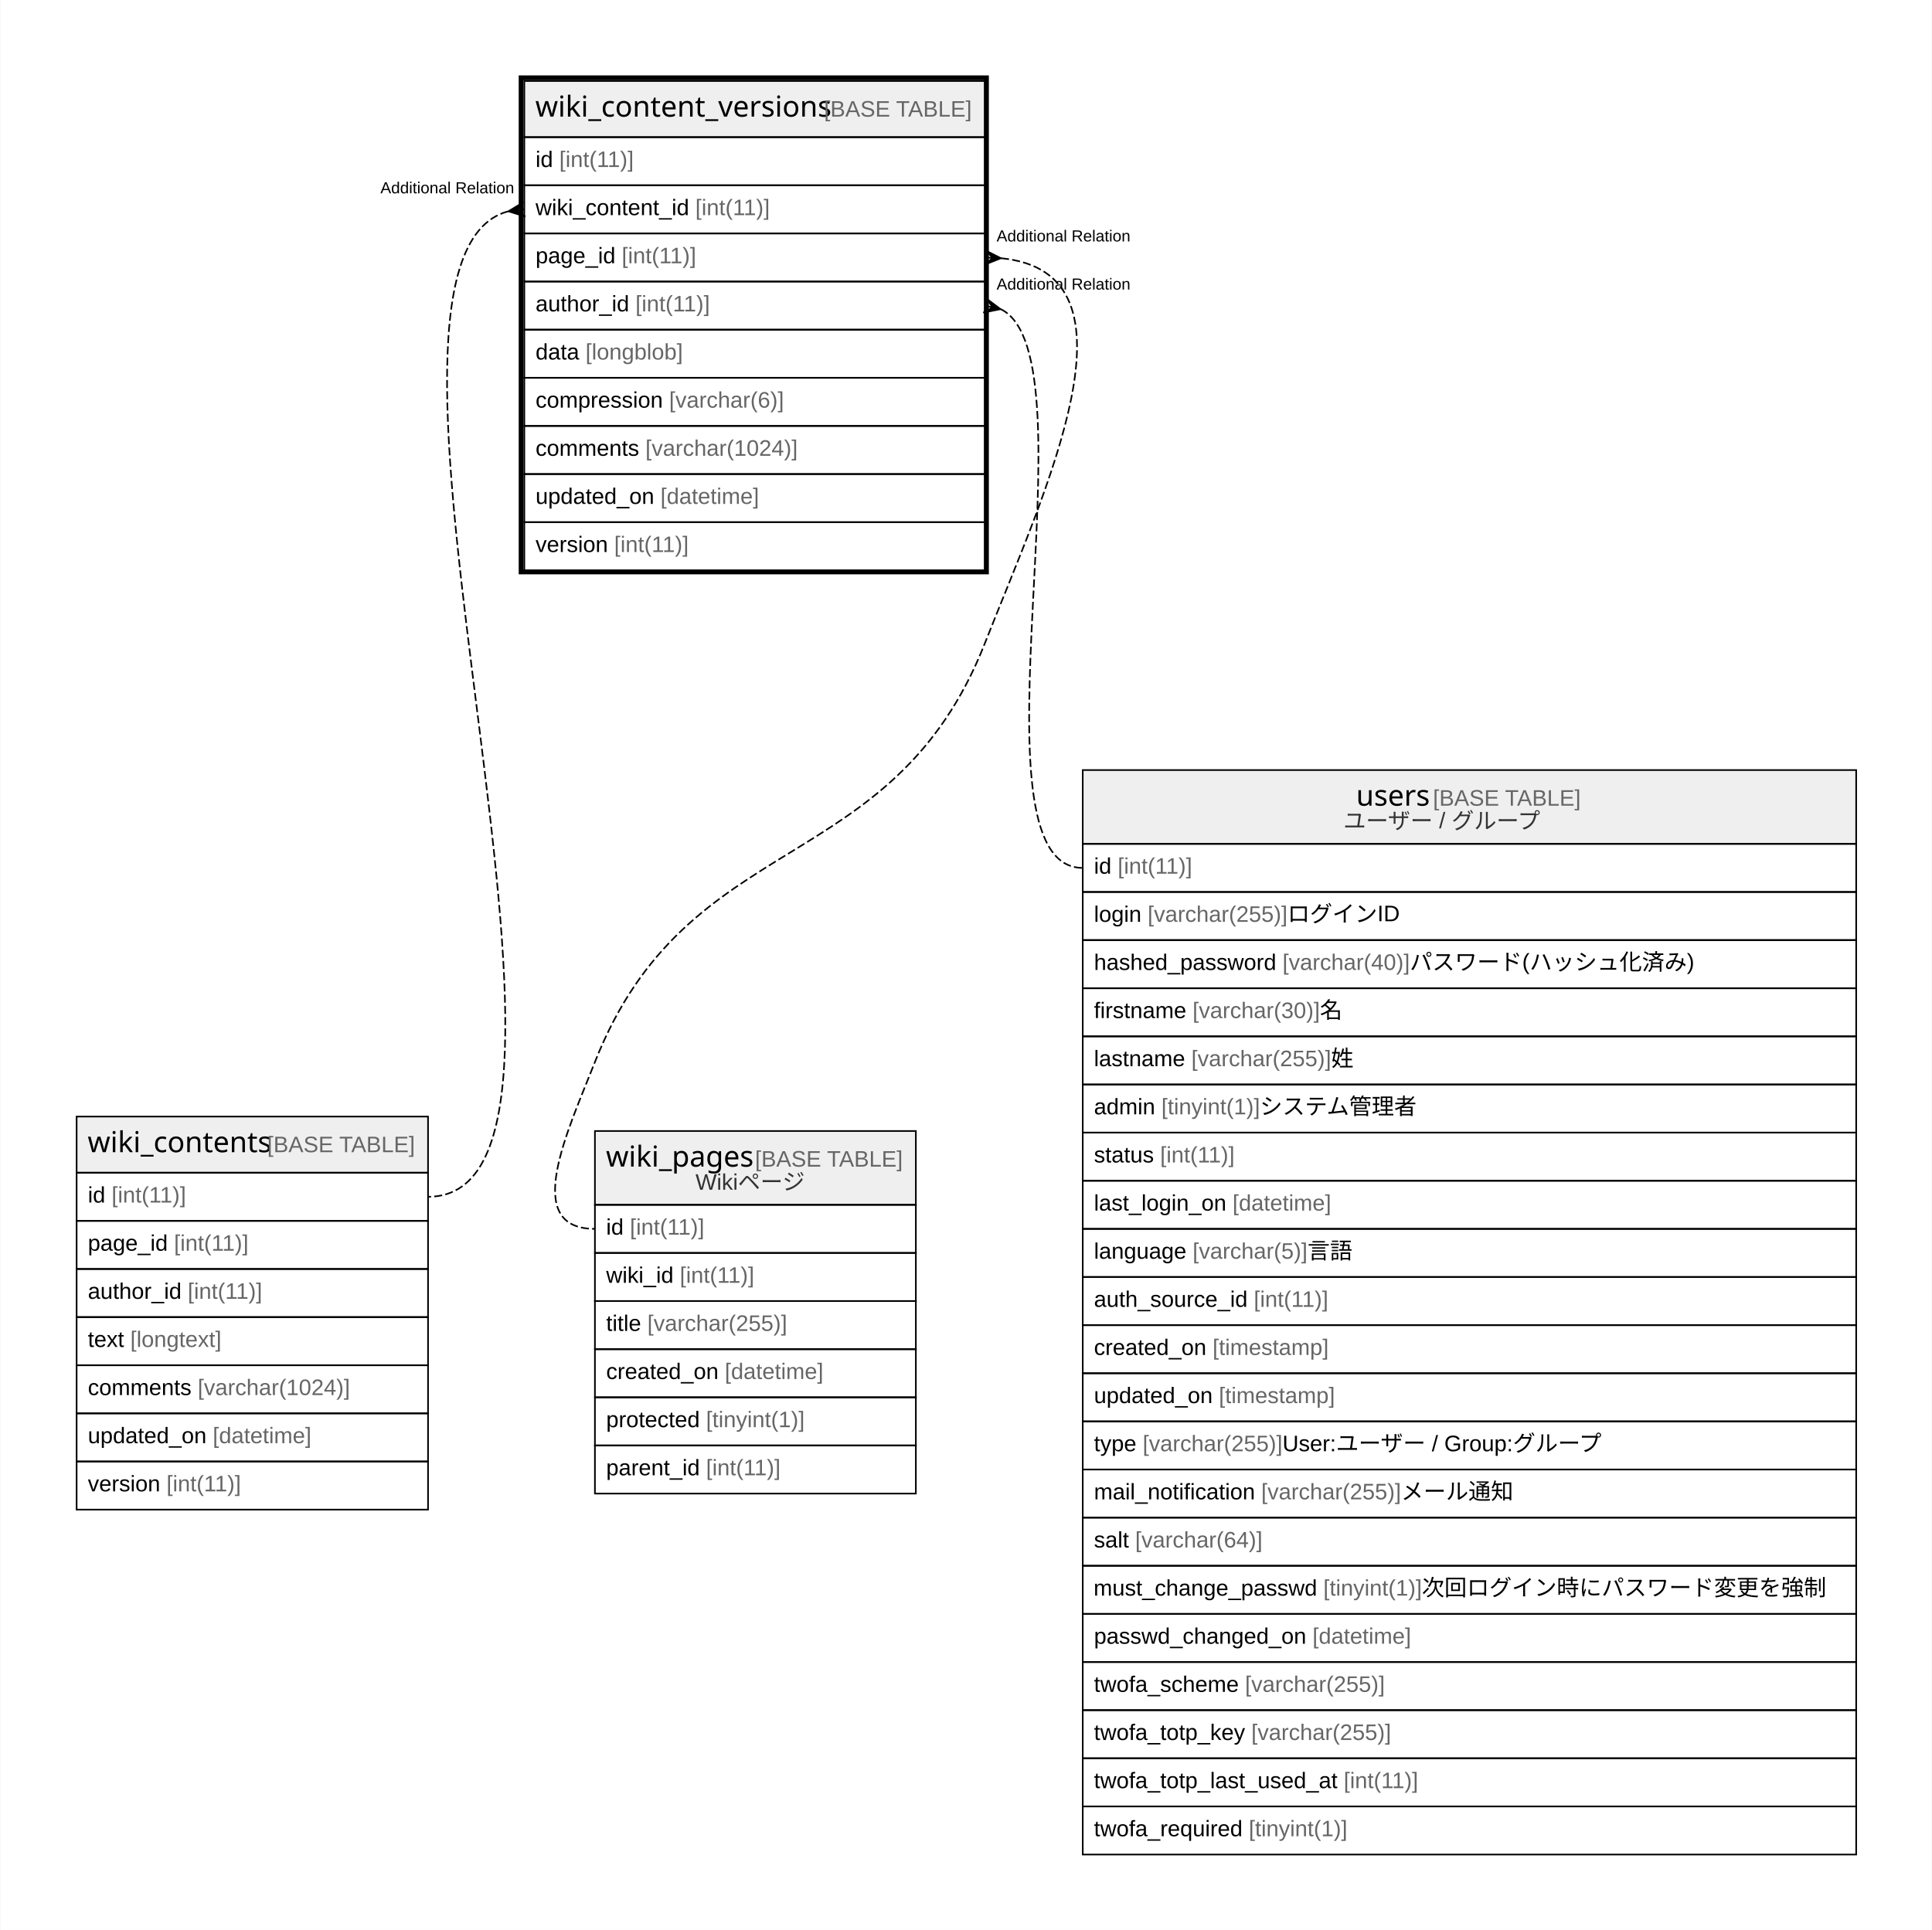
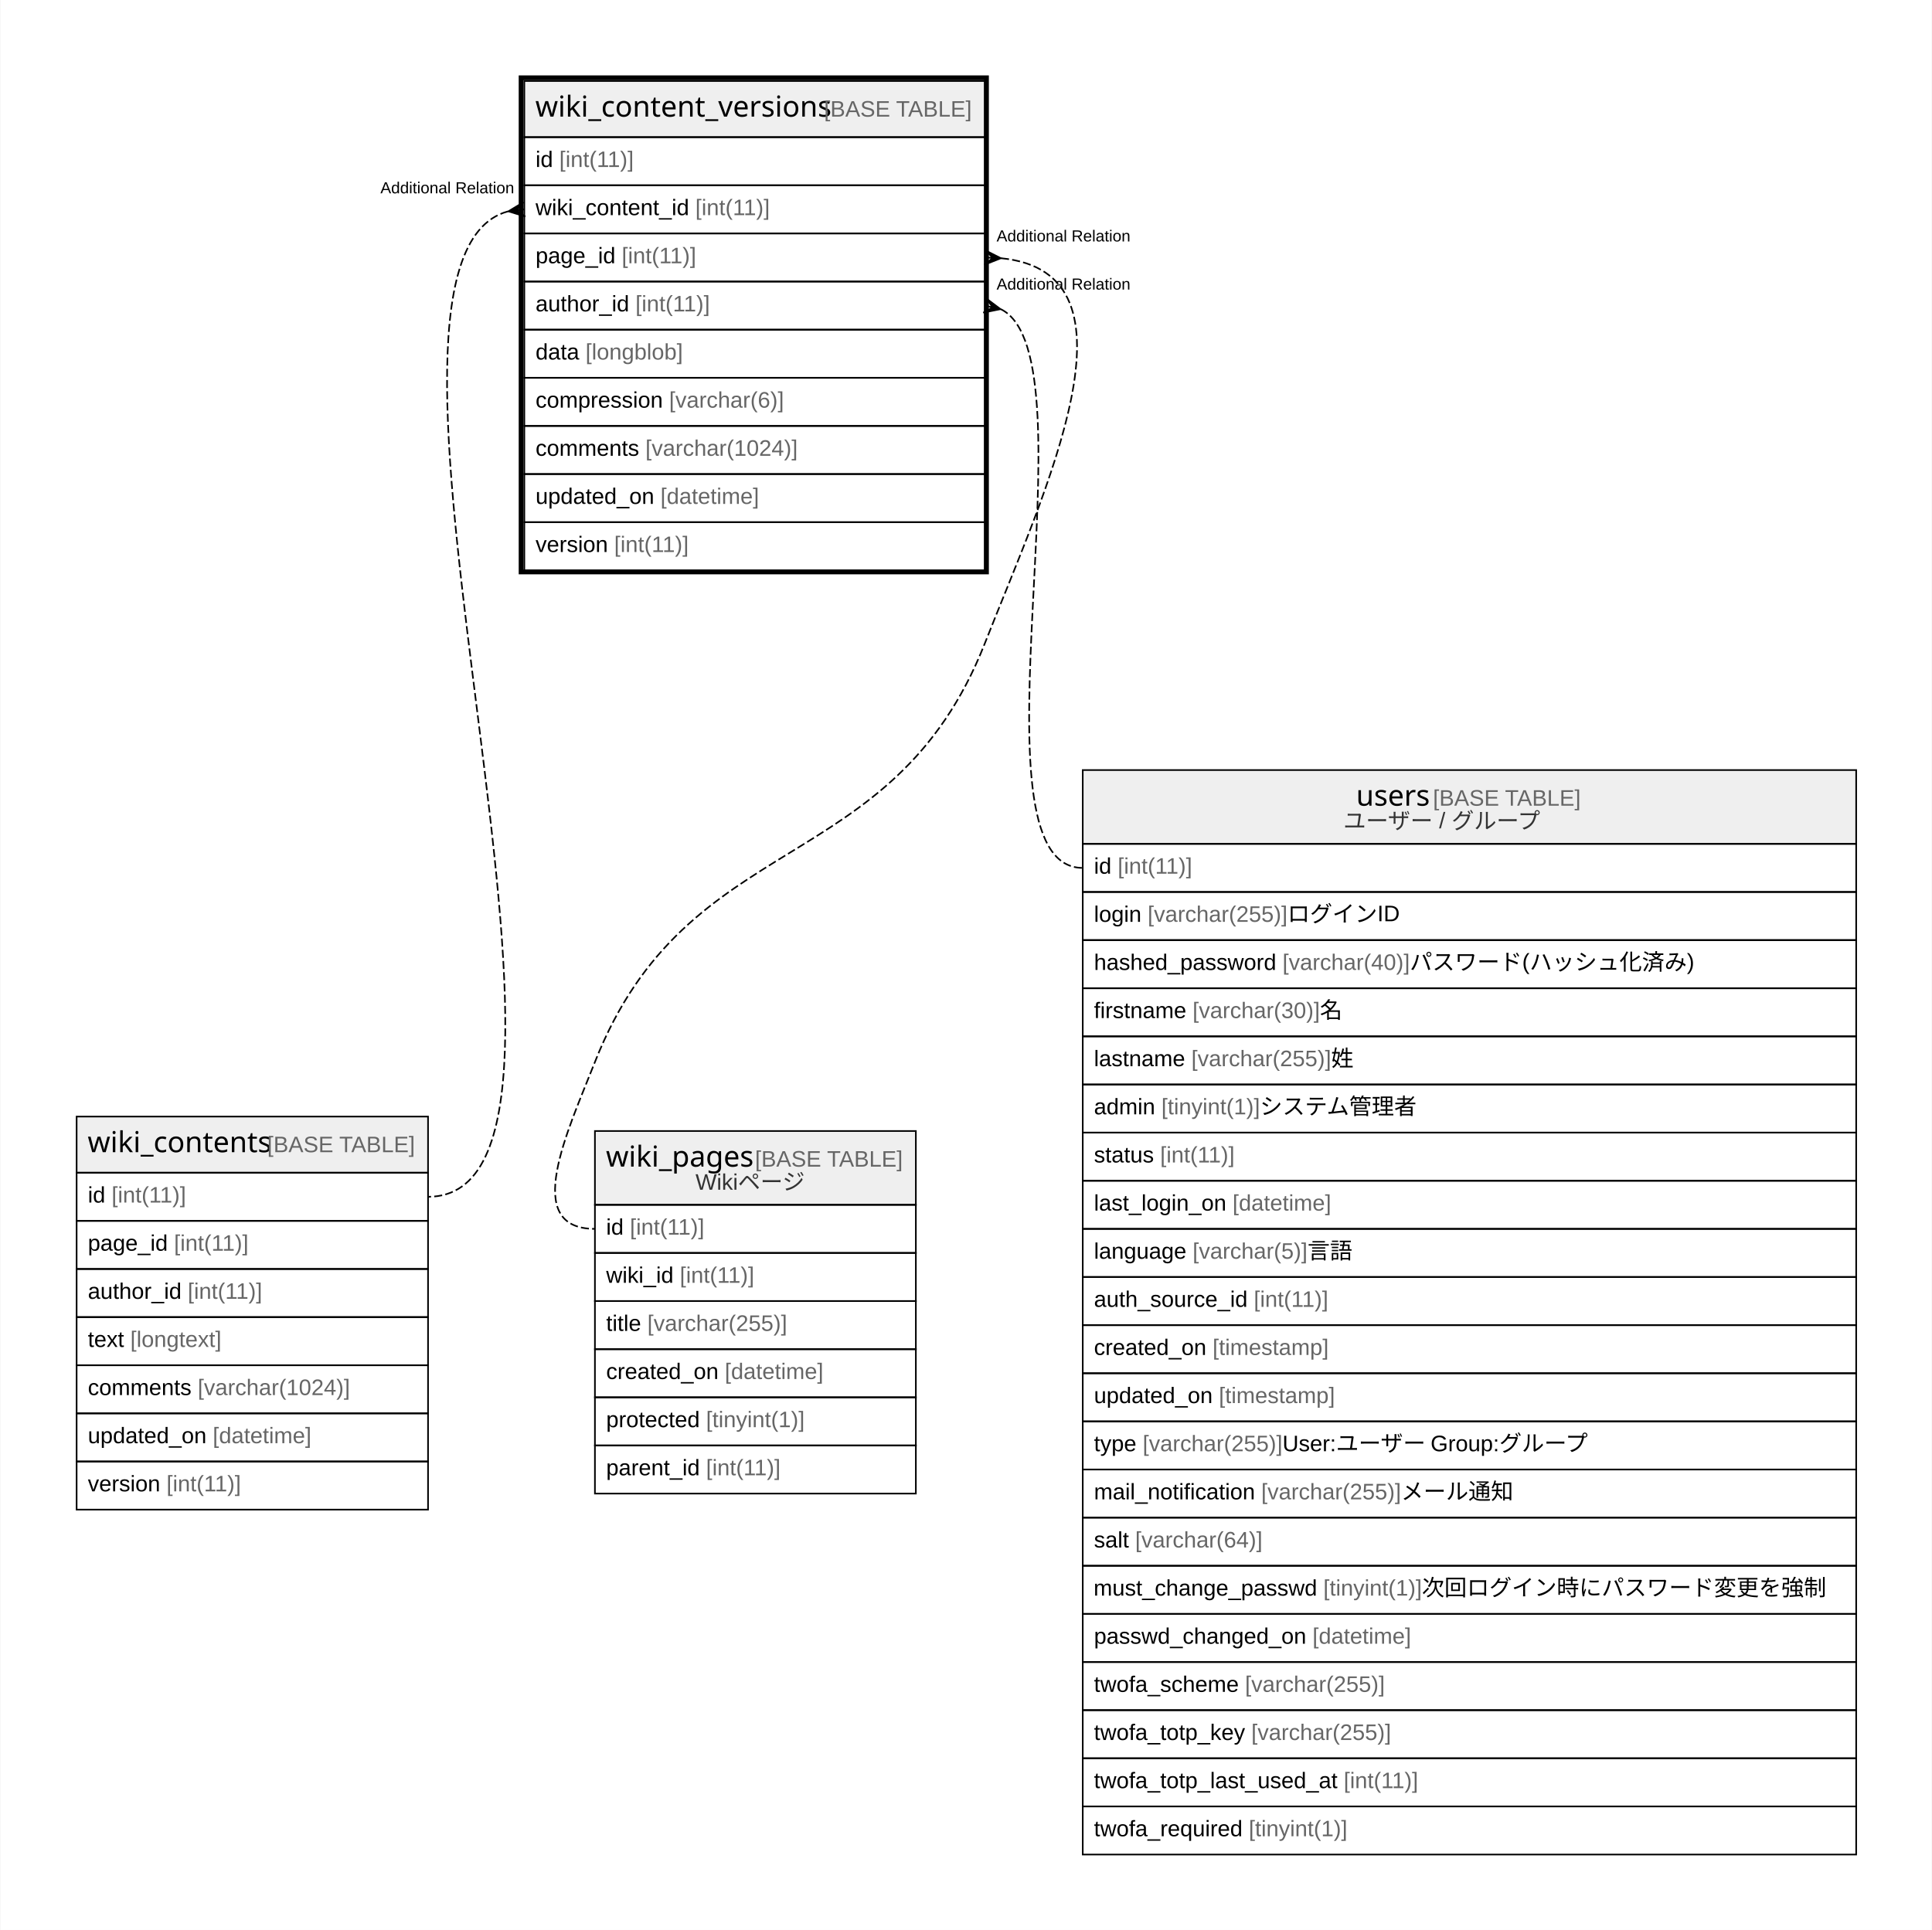
<svg xmlns="http://www.w3.org/2000/svg" width="1204pt" height="1203pt" viewBox="0.00 0.00 1203.50 1203.00">
  <g id="graph0" class="graph" transform="scale(1 1) rotate(0) translate(4 1199)">
    <polygon fill="#ffffff" stroke="transparent" points="-4,4 -4,-1199 1199.5,-1199 1199.5,4 -4,4" />
    <g id="node1" class="node">
      <polygon fill="#efefef" stroke="transparent" points="322.5,-1113.5 322.5,-1148.5 609.5,-1148.5 609.5,-1113.5 322.5,-1113.5" />
      <polygon fill="none" stroke="#000000" points="322.5,-1113.5 322.5,-1148.5 609.5,-1148.5 609.5,-1113.5 322.5,-1113.5" />
      <text text-anchor="start" x="329.358" y="-1126.3" font-family="Arial Bold" font-size="18.00" fill="#000000">wiki_content_versions</text>
      <text text-anchor="start" x="505.388" y="-1126.3" font-family="Arial" font-size="14.00" fill="#000000"> </text>
      <text text-anchor="start" x="509.278" y="-1126.3" font-family="Arial" font-size="14.00" fill="#666666">[BASE TABLE]</text>
      <polygon fill="none" stroke="#000000" points="322.5,-1083.5 322.5,-1113.5 609.5,-1113.5 609.5,-1083.5 322.5,-1083.5" />
      <text text-anchor="start" x="329.5" y="-1094.9" font-family="Arial" font-size="14.00" fill="#000000">id </text>
      <text text-anchor="start" x="344.28" y="-1094.9" font-family="Arial" font-size="14.00" fill="#666666">[int(11)]</text>
      <polygon fill="none" stroke="#000000" points="322.5,-1053.5 322.5,-1083.5 609.5,-1083.5 609.5,-1053.5 322.5,-1053.5" />
      <text text-anchor="start" x="329.5" y="-1064.9" font-family="Arial" font-size="14.00" fill="#000000">wiki_content_id </text>
      <text text-anchor="start" x="429.076" y="-1064.9" font-family="Arial" font-size="14.00" fill="#666666">[int(11)]</text>
      <polygon fill="none" stroke="#000000" points="322.5,-1023.5 322.5,-1053.5 609.5,-1053.5 609.5,-1023.5 322.5,-1023.5" />
      <text text-anchor="start" x="329.5" y="-1034.9" font-family="Arial" font-size="14.00" fill="#000000">page_id </text>
      <text text-anchor="start" x="383.193" y="-1034.9" font-family="Arial" font-size="14.00" fill="#666666">[int(11)]</text>
      <polygon fill="none" stroke="#000000" points="322.5,-993.5 322.5,-1023.5 609.5,-1023.5 609.5,-993.5 322.5,-993.5" />
      <text text-anchor="start" x="329.5" y="-1004.9" font-family="Arial" font-size="14.00" fill="#000000">author_id </text>
      <text text-anchor="start" x="391.744" y="-1004.9" font-family="Arial" font-size="14.00" fill="#666666">[int(11)]</text>
      <polygon fill="none" stroke="#000000" points="322.5,-963.5 322.5,-993.5 609.5,-993.5 609.5,-963.5 322.5,-963.5" />
      <text text-anchor="start" x="329.5" y="-974.9" font-family="Arial" font-size="14.00" fill="#000000">data </text>
      <text text-anchor="start" x="360.629" y="-974.9" font-family="Arial" font-size="14.00" fill="#666666">[longblob]</text>
      <polygon fill="none" stroke="#000000" points="322.5,-933.5 322.5,-963.5 609.5,-963.5 609.5,-933.5 322.5,-933.5" />
      <text text-anchor="start" x="329.5" y="-944.9" font-family="Arial" font-size="14.00" fill="#000000">compression </text>
      <text text-anchor="start" x="412.731" y="-944.9" font-family="Arial" font-size="14.00" fill="#666666">[varchar(6)]</text>
      <polygon fill="none" stroke="#000000" points="322.5,-903.5 322.5,-933.5 609.5,-933.5 609.5,-903.5 322.5,-903.5" />
      <text text-anchor="start" x="329.5" y="-914.9" font-family="Arial" font-size="14.00" fill="#000000">comments </text>
      <text text-anchor="start" x="397.95" y="-914.9" font-family="Arial" font-size="14.00" fill="#666666">[varchar(1024)]</text>
      <polygon fill="none" stroke="#000000" points="322.5,-873.5 322.5,-903.5 609.5,-903.5 609.5,-873.5 322.5,-873.5" />
      <text text-anchor="start" x="329.5" y="-884.9" font-family="Arial" font-size="14.00" fill="#000000">updated_on </text>
      <text text-anchor="start" x="407.325" y="-884.9" font-family="Arial" font-size="14.00" fill="#666666">[datetime]</text>
      <polygon fill="none" stroke="#000000" points="322.5,-843.5 322.5,-873.5 609.5,-873.5 609.5,-843.5 322.5,-843.5" />
      <text text-anchor="start" x="329.5" y="-854.9" font-family="Arial" font-size="14.00" fill="#000000">version </text>
      <text text-anchor="start" x="378.506" y="-854.9" font-family="Arial" font-size="14.00" fill="#666666">[int(11)]</text>
      <polygon fill="none" stroke="#000000" stroke-width="3" points="320.5,-842.5 320.5,-1150.5 610.5,-1150.5 610.5,-842.5 320.5,-842.5" />
    </g>
    <g id="node2" class="node">
      <polygon fill="#efefef" stroke="transparent" points="43.5,-468 43.5,-503 262.5,-503 262.5,-468 43.5,-468" />
      <polygon fill="none" stroke="#000000" points="43.5,-468 43.5,-503 262.5,-503 262.5,-468 43.5,-468" />
      <text text-anchor="start" x="50.364" y="-480.8" font-family="Arial Bold" font-size="18.00" fill="#000000">wiki_contents</text>
      <text text-anchor="start" x="158.382" y="-480.8" font-family="Arial" font-size="14.00" fill="#000000"> </text>
      <text text-anchor="start" x="162.273" y="-480.8" font-family="Arial" font-size="14.00" fill="#666666">[BASE TABLE]</text>
      <polygon fill="none" stroke="#000000" points="43.5,-438 43.5,-468 262.5,-468 262.5,-438 43.5,-438" />
      <text text-anchor="start" x="50.5" y="-449.4" font-family="Arial" font-size="14.00" fill="#000000">id </text>
      <text text-anchor="start" x="65.28" y="-449.4" font-family="Arial" font-size="14.00" fill="#666666">[int(11)]</text>
      <polygon fill="none" stroke="#000000" points="43.5,-408 43.5,-438 262.5,-438 262.5,-408 43.5,-408" />
      <text text-anchor="start" x="50.5" y="-419.4" font-family="Arial" font-size="14.00" fill="#000000">page_id </text>
      <text text-anchor="start" x="104.193" y="-419.4" font-family="Arial" font-size="14.00" fill="#666666">[int(11)]</text>
      <polygon fill="none" stroke="#000000" points="43.5,-378 43.5,-408 262.5,-408 262.5,-378 43.5,-378" />
      <text text-anchor="start" x="50.5" y="-389.4" font-family="Arial" font-size="14.00" fill="#000000">author_id </text>
      <text text-anchor="start" x="112.744" y="-389.4" font-family="Arial" font-size="14.00" fill="#666666">[int(11)]</text>
      <polygon fill="none" stroke="#000000" points="43.5,-348 43.5,-378 262.5,-378 262.5,-348 43.5,-348" />
      <text text-anchor="start" x="50.5" y="-359.4" font-family="Arial" font-size="14.00" fill="#000000">text </text>
      <text text-anchor="start" x="76.954" y="-359.4" font-family="Arial" font-size="14.00" fill="#666666">[longtext]</text>
      <polygon fill="none" stroke="#000000" points="43.5,-318 43.5,-348 262.5,-348 262.5,-318 43.5,-318" />
      <text text-anchor="start" x="50.5" y="-329.4" font-family="Arial" font-size="14.00" fill="#000000">comments </text>
      <text text-anchor="start" x="118.95" y="-329.4" font-family="Arial" font-size="14.00" fill="#666666">[varchar(1024)]</text>
      <polygon fill="none" stroke="#000000" points="43.5,-288 43.5,-318 262.5,-318 262.5,-288 43.5,-288" />
      <text text-anchor="start" x="50.5" y="-299.4" font-family="Arial" font-size="14.00" fill="#000000">updated_on </text>
      <text text-anchor="start" x="128.325" y="-299.4" font-family="Arial" font-size="14.00" fill="#666666">[datetime]</text>
      <polygon fill="none" stroke="#000000" points="43.5,-258 43.5,-288 262.5,-288 262.5,-258 43.5,-258" />
      <text text-anchor="start" x="50.5" y="-269.4" font-family="Arial" font-size="14.00" fill="#000000">version </text>
      <text text-anchor="start" x="99.506" y="-269.4" font-family="Arial" font-size="14.00" fill="#666666">[int(11)]</text>
    </g>
    <g id="edge1" class="edge">
      <path fill="none" stroke="#000000" stroke-dasharray="5,2" d="M312.351,-1067.239C196.159,-1036.47 396.303,-453 262.5,-453" />
      <polygon fill="#000000" stroke="#000000" points="312.576,-1067.267 321.945,-1072.966 317.538,-1067.883 322.5,-1068.5 322.5,-1068.5 322.5,-1068.5 317.538,-1067.883 323.055,-1064.034 312.576,-1067.267 312.576,-1067.267" />
      <text text-anchor="start" x="232.825" y="-1078.5" font-family="Arial" font-size="10.00" fill="#000000">Additional Relation</text>
    </g>
    <g id="node3" class="node">
      <polygon fill="#efefef" stroke="transparent" points="366.5,-448 366.5,-494 566.5,-494 566.5,-448 366.5,-448" />
      <polygon fill="none" stroke="#000000" points="366.5,-448 366.5,-494 566.5,-494 566.5,-448 366.5,-448" />
      <text text-anchor="start" x="373.366" y="-471.8" font-family="Arial Bold" font-size="18.00" fill="#000000">wiki_pages</text>
      <text text-anchor="start" x="462.38" y="-471.8" font-family="Arial" font-size="14.00" fill="#000000"> </text>
      <text text-anchor="start" x="466.271" y="-471.8" font-family="Arial" font-size="14.00" fill="#666666">[BASE TABLE]</text>
      <text text-anchor="start" x="429.184" y="-457.4" font-family="Arial" font-size="14.00" fill="#333333">Wikiページ</text>
      <polygon fill="none" stroke="#000000" points="366.5,-418 366.5,-448 566.5,-448 566.5,-418 366.5,-418" />
      <text text-anchor="start" x="373.5" y="-429.4" font-family="Arial" font-size="14.00" fill="#000000">id </text>
      <text text-anchor="start" x="388.28" y="-429.4" font-family="Arial" font-size="14.00" fill="#666666">[int(11)]</text>
      <polygon fill="none" stroke="#000000" points="366.5,-388 366.5,-418 566.5,-418 566.5,-388 366.5,-388" />
      <text text-anchor="start" x="373.5" y="-399.4" font-family="Arial" font-size="14.00" fill="#000000">wiki_id </text>
      <text text-anchor="start" x="419.382" y="-399.4" font-family="Arial" font-size="14.00" fill="#666666">[int(11)]</text>
      <polygon fill="none" stroke="#000000" points="366.5,-358 366.5,-388 566.5,-388 566.5,-358 366.5,-358" />
      <text text-anchor="start" x="373.5" y="-369.4" font-family="Arial" font-size="14.00" fill="#000000">title </text>
      <text text-anchor="start" x="399.168" y="-369.4" font-family="Arial" font-size="14.00" fill="#666666">[varchar(255)]</text>
      <polygon fill="none" stroke="#000000" points="366.5,-328 366.5,-358 566.5,-358 566.5,-328 366.5,-328" />
      <text text-anchor="start" x="373.5" y="-339.4" font-family="Arial" font-size="14.00" fill="#000000">created_on </text>
      <text text-anchor="start" x="447.42" y="-339.4" font-family="Arial" font-size="14.00" fill="#666666">[datetime]</text>
      <polygon fill="none" stroke="#000000" points="366.5,-298 366.5,-328 566.5,-328 566.5,-298 366.5,-298" />
      <text text-anchor="start" x="373.5" y="-309.4" font-family="Arial" font-size="14.00" fill="#000000">protected </text>
      <text text-anchor="start" x="435.745" y="-309.4" font-family="Arial" font-size="14.00" fill="#666666">[tinyint(1)]</text>
      <polygon fill="none" stroke="#000000" points="366.5,-268 366.5,-298 566.5,-298 566.5,-268 366.5,-268" />
      <text text-anchor="start" x="373.5" y="-279.4" font-family="Arial" font-size="14.00" fill="#000000">parent_id </text>
      <text text-anchor="start" x="435.744" y="-279.4" font-family="Arial" font-size="14.00" fill="#666666">[int(11)]</text>
    </g>
    <g id="edge2" class="edge">
      <path fill="none" stroke="#000000" stroke-dasharray="5,2" d="M619.577,-1038.04C711.921,-1029.18 647.336,-894.164 609.5,-798 551.471,-650.512 424.529,-684.488 366.5,-537 349.577,-493.987 320.278,-433 366.5,-433" />
      <polygon fill="#000000" stroke="#000000" points="619.49,-1038.044 609.295,-1034.005 614.495,-1038.272 609.5,-1038.5 609.5,-1038.5 609.5,-1038.5 614.495,-1038.272 609.705,-1042.995 619.49,-1038.044 619.49,-1038.044" />
      <text text-anchor="start" x="616.824" y="-1048.5" font-family="Arial" font-size="10.00" fill="#000000">Additional Relation</text>
    </g>
    <g id="node4" class="node">
      <polygon fill="#efefef" stroke="transparent" points="670.5,-673 670.5,-719 1152.5,-719 1152.5,-673 670.5,-673" />
      <polygon fill="none" stroke="#000000" points="670.5,-673 670.5,-719 1152.5,-719 1152.5,-673 670.5,-673" />
      <text text-anchor="start" x="840.871" y="-696.8" font-family="Arial Bold" font-size="18.00" fill="#000000">users</text>
      <text text-anchor="start" x="884.875" y="-696.8" font-family="Arial" font-size="14.00" fill="#000000"> </text>
      <text text-anchor="start" x="888.766" y="-696.8" font-family="Arial" font-size="14.00" fill="#666666">[BASE TABLE]</text>
      <text text-anchor="start" x="832.956" y="-682.4" font-family="Arial" font-size="14.00" fill="#333333">ユーザー / グループ</text>
      <polygon fill="none" stroke="#000000" points="670.5,-643 670.5,-673 1152.5,-673 1152.5,-643 670.5,-643" />
      <text text-anchor="start" x="677.5" y="-654.4" font-family="Arial" font-size="14.00" fill="#000000">id </text>
      <text text-anchor="start" x="692.28" y="-654.4" font-family="Arial" font-size="14.00" fill="#666666">[int(11)]</text>
      <polygon fill="none" stroke="#000000" points="670.5,-613 670.5,-643 1152.5,-643 1152.5,-613 670.5,-613" />
      <text text-anchor="start" x="677.5" y="-624.4" font-family="Arial" font-size="14.00" fill="#000000">login </text>
      <text text-anchor="start" x="710.952" y="-624.4" font-family="Arial" font-size="14.00" fill="#666666">[varchar(255)]</text>
      <text text-anchor="start" x="798.071" y="-624.4" font-family="Arial" font-size="14.00" fill="#000000"> ログインID</text>
      <polygon fill="none" stroke="#000000" points="670.5,-583 670.5,-613 1152.5,-613 1152.5,-583 670.5,-583" />
      <text text-anchor="start" x="677.5" y="-594.4" font-family="Arial" font-size="14.00" fill="#000000">hashed_password </text>
      <text text-anchor="start" x="794.984" y="-594.4" font-family="Arial" font-size="14.00" fill="#666666">[varchar(40)]</text>
      <text text-anchor="start" x="874.32" y="-594.4" font-family="Arial" font-size="14.00" fill="#000000"> パスワード(ハッシュ化済み)</text>
      <polygon fill="none" stroke="#000000" points="670.5,-553 670.5,-583 1152.5,-583 1152.5,-553 670.5,-553" />
      <text text-anchor="start" x="677.5" y="-564.4" font-family="Arial" font-size="14.00" fill="#000000">firstname </text>
      <text text-anchor="start" x="738.947" y="-564.4" font-family="Arial" font-size="14.00" fill="#666666">[varchar(30)]</text>
      <text text-anchor="start" x="818.284" y="-564.4" font-family="Arial" font-size="14.00" fill="#000000"> 名</text>
      <polygon fill="none" stroke="#000000" points="670.5,-523 670.5,-553 1152.5,-553 1152.5,-523 670.5,-523" />
      <text text-anchor="start" x="677.5" y="-534.4" font-family="Arial" font-size="14.00" fill="#000000">lastname </text>
      <text text-anchor="start" x="738.179" y="-534.4" font-family="Arial" font-size="14.00" fill="#666666">[varchar(255)]</text>
      <text text-anchor="start" x="825.298" y="-534.4" font-family="Arial" font-size="14.00" fill="#000000"> 姓</text>
      <polygon fill="none" stroke="#000000" points="670.5,-493 670.5,-523 1152.5,-523 1152.5,-493 670.5,-493" />
      <text text-anchor="start" x="677.5" y="-504.4" font-family="Arial" font-size="14.00" fill="#000000">admin </text>
      <text text-anchor="start" x="719.506" y="-504.4" font-family="Arial" font-size="14.00" fill="#666666">[tinyint(1)]</text>
      <text text-anchor="start" x="780.95" y="-504.4" font-family="Arial" font-size="14.00" fill="#000000"> システム管理者</text>
      <polygon fill="none" stroke="#000000" points="670.5,-463 670.5,-493 1152.5,-493 1152.5,-463 670.5,-463" />
      <text text-anchor="start" x="677.5" y="-474.4" font-family="Arial" font-size="14.00" fill="#000000">status </text>
      <text text-anchor="start" x="718.737" y="-474.4" font-family="Arial" font-size="14.00" fill="#666666">[int(11)]</text>
      <polygon fill="none" stroke="#000000" points="670.5,-433 670.5,-463 1152.5,-463 1152.5,-433 670.5,-433" />
      <text text-anchor="start" x="677.5" y="-444.4" font-family="Arial" font-size="14.00" fill="#000000">last_login_on </text>
      <text text-anchor="start" x="763.862" y="-444.4" font-family="Arial" font-size="14.00" fill="#666666">[datetime]</text>
      <polygon fill="none" stroke="#000000" points="670.5,-403 670.5,-433 1152.5,-433 1152.5,-403 670.5,-403" />
      <text text-anchor="start" x="677.5" y="-414.4" font-family="Arial" font-size="14.00" fill="#000000">language </text>
      <text text-anchor="start" x="738.975" y="-414.4" font-family="Arial" font-size="14.00" fill="#666666">[varchar(5)]</text>
      <text text-anchor="start" x="810.529" y="-414.4" font-family="Arial" font-size="14.00" fill="#000000"> 言語</text>
      <polygon fill="none" stroke="#000000" points="670.5,-373 670.5,-403 1152.5,-403 1152.5,-373 670.5,-373" />
      <text text-anchor="start" x="677.5" y="-384.4" font-family="Arial" font-size="14.00" fill="#000000">auth_source_id </text>
      <text text-anchor="start" x="777.092" y="-384.4" font-family="Arial" font-size="14.00" fill="#666666">[int(11)]</text>
      <polygon fill="none" stroke="#000000" points="670.5,-343 670.5,-373 1152.5,-373 1152.5,-343 670.5,-343" />
      <text text-anchor="start" x="677.5" y="-354.4" font-family="Arial" font-size="14.00" fill="#000000">created_on </text>
      <text text-anchor="start" x="751.42" y="-354.4" font-family="Arial" font-size="14.00" fill="#666666">[timestamp]</text>
      <polygon fill="none" stroke="#000000" points="670.5,-313 670.5,-343 1152.5,-343 1152.5,-313 670.5,-313" />
      <text text-anchor="start" x="677.5" y="-324.4" font-family="Arial" font-size="14.00" fill="#000000">updated_on </text>
      <text text-anchor="start" x="755.325" y="-324.4" font-family="Arial" font-size="14.00" fill="#666666">[timestamp]</text>
      <polygon fill="none" stroke="#000000" points="670.5,-283 670.5,-313 1152.5,-313 1152.5,-283 670.5,-283" />
      <text text-anchor="start" x="677.5" y="-294.4" font-family="Arial" font-size="14.00" fill="#000000">type </text>
      <text text-anchor="start" x="707.846" y="-294.4" font-family="Arial" font-size="14.00" fill="#666666">[varchar(255)]</text>
-       <text text-anchor="start" x="794.966" y="-294.4" font-family="Arial" font-size="14.00" fill="#000000"> User:ユーザー / Group:グループ</text>
+       <text text-anchor="start" x="794.966" y="-294.4" font-family="Arial" font-size="14.00" fill="#000000"> User:ユーザー Group:グループ </text>
      <polygon fill="none" stroke="#000000" points="670.5,-253 670.5,-283 1152.5,-283 1152.5,-253 670.5,-253" />
      <text text-anchor="start" x="677.5" y="-264.4" font-family="Arial" font-size="14.00" fill="#000000">mail_notification </text>
      <text text-anchor="start" x="781.734" y="-264.4" font-family="Arial" font-size="14.00" fill="#666666">[varchar(255)]</text>
      <text text-anchor="start" x="868.853" y="-264.4" font-family="Arial" font-size="14.00" fill="#000000"> メール通知</text>
      <polygon fill="none" stroke="#000000" points="670.5,-223 670.5,-253 1152.5,-253 1152.5,-223 670.5,-223" />
      <text text-anchor="start" x="677.5" y="-234.4" font-family="Arial" font-size="14.00" fill="#000000">salt </text>
      <text text-anchor="start" x="703.17" y="-234.4" font-family="Arial" font-size="14.00" fill="#666666">[varchar(64)]</text>
      <polygon fill="none" stroke="#000000" points="670.5,-193 670.5,-223 1152.5,-223 1152.5,-193 670.5,-193" />
      <text text-anchor="start" x="677.265" y="-204.4" font-family="Arial" font-size="14.00" fill="#000000">must_change_passwd </text>
      <text text-anchor="start" x="820.422" y="-204.4" font-family="Arial" font-size="14.00" fill="#666666">[tinyint(1)]</text>
      <text text-anchor="start" x="881.866" y="-204.4" font-family="Arial" font-size="14.00" fill="#000000"> 次回ログイン時にパスワード変更を強制</text>
      <polygon fill="none" stroke="#000000" points="670.5,-163 670.5,-193 1152.5,-193 1152.5,-163 670.5,-163" />
      <text text-anchor="start" x="677.5" y="-174.4" font-family="Arial" font-size="14.00" fill="#000000">passwd_changed_on </text>
      <text text-anchor="start" x="813.671" y="-174.4" font-family="Arial" font-size="14.00" fill="#666666">[datetime]</text>
      <polygon fill="none" stroke="#000000" points="670.5,-133 670.5,-163 1152.5,-163 1152.5,-133 670.5,-133" />
      <text text-anchor="start" x="677.5" y="-144.4" font-family="Arial" font-size="14.00" fill="#000000">twofa_scheme </text>
      <text text-anchor="start" x="771.635" y="-144.4" font-family="Arial" font-size="14.00" fill="#666666">[varchar(255)]</text>
      <polygon fill="none" stroke="#000000" points="670.5,-103 670.5,-133 1152.5,-133 1152.5,-103 670.5,-103" />
      <text text-anchor="start" x="677.5" y="-114.4" font-family="Arial" font-size="14.00" fill="#000000">twofa_totp_key </text>
      <text text-anchor="start" x="775.538" y="-114.4" font-family="Arial" font-size="14.00" fill="#666666">[varchar(255)]</text>
      <polygon fill="none" stroke="#000000" points="670.5,-73 670.5,-103 1152.5,-103 1152.5,-73 670.5,-73" />
      <text text-anchor="start" x="677.5" y="-84.4" font-family="Arial" font-size="14.00" fill="#000000">twofa_totp_last_used_at </text>
      <text text-anchor="start" x="833.121" y="-84.4" font-family="Arial" font-size="14.00" fill="#666666">[int(11)]</text>
      <polygon fill="none" stroke="#000000" points="670.5,-43 670.5,-73 1152.5,-73 1152.5,-43 670.5,-43" />
      <text text-anchor="start" x="677.5" y="-54.4" font-family="Arial" font-size="14.00" fill="#000000">twofa_required </text>
      <text text-anchor="start" x="773.967" y="-54.4" font-family="Arial" font-size="14.00" fill="#666666">[tinyint(1)]</text>
    </g>
    <g id="edge3" class="edge">
      <path fill="none" stroke="#000000" stroke-dasharray="5,2" d="M619.493,-1006.262C679.842,-976.411 595.146,-658 670.5,-658" />
      <polygon fill="#000000" stroke="#000000" points="619.258,-1006.314 608.516,-1004.109 614.379,-1007.407 609.5,-1008.5 609.5,-1008.5 609.5,-1008.5 614.379,-1007.407 610.484,-1012.891 619.258,-1006.314 619.258,-1006.314" />
      <text text-anchor="start" x="616.824" y="-1018.5" font-family="Arial" font-size="10.00" fill="#000000">Additional Relation</text>
    </g>
  </g>
</svg>
